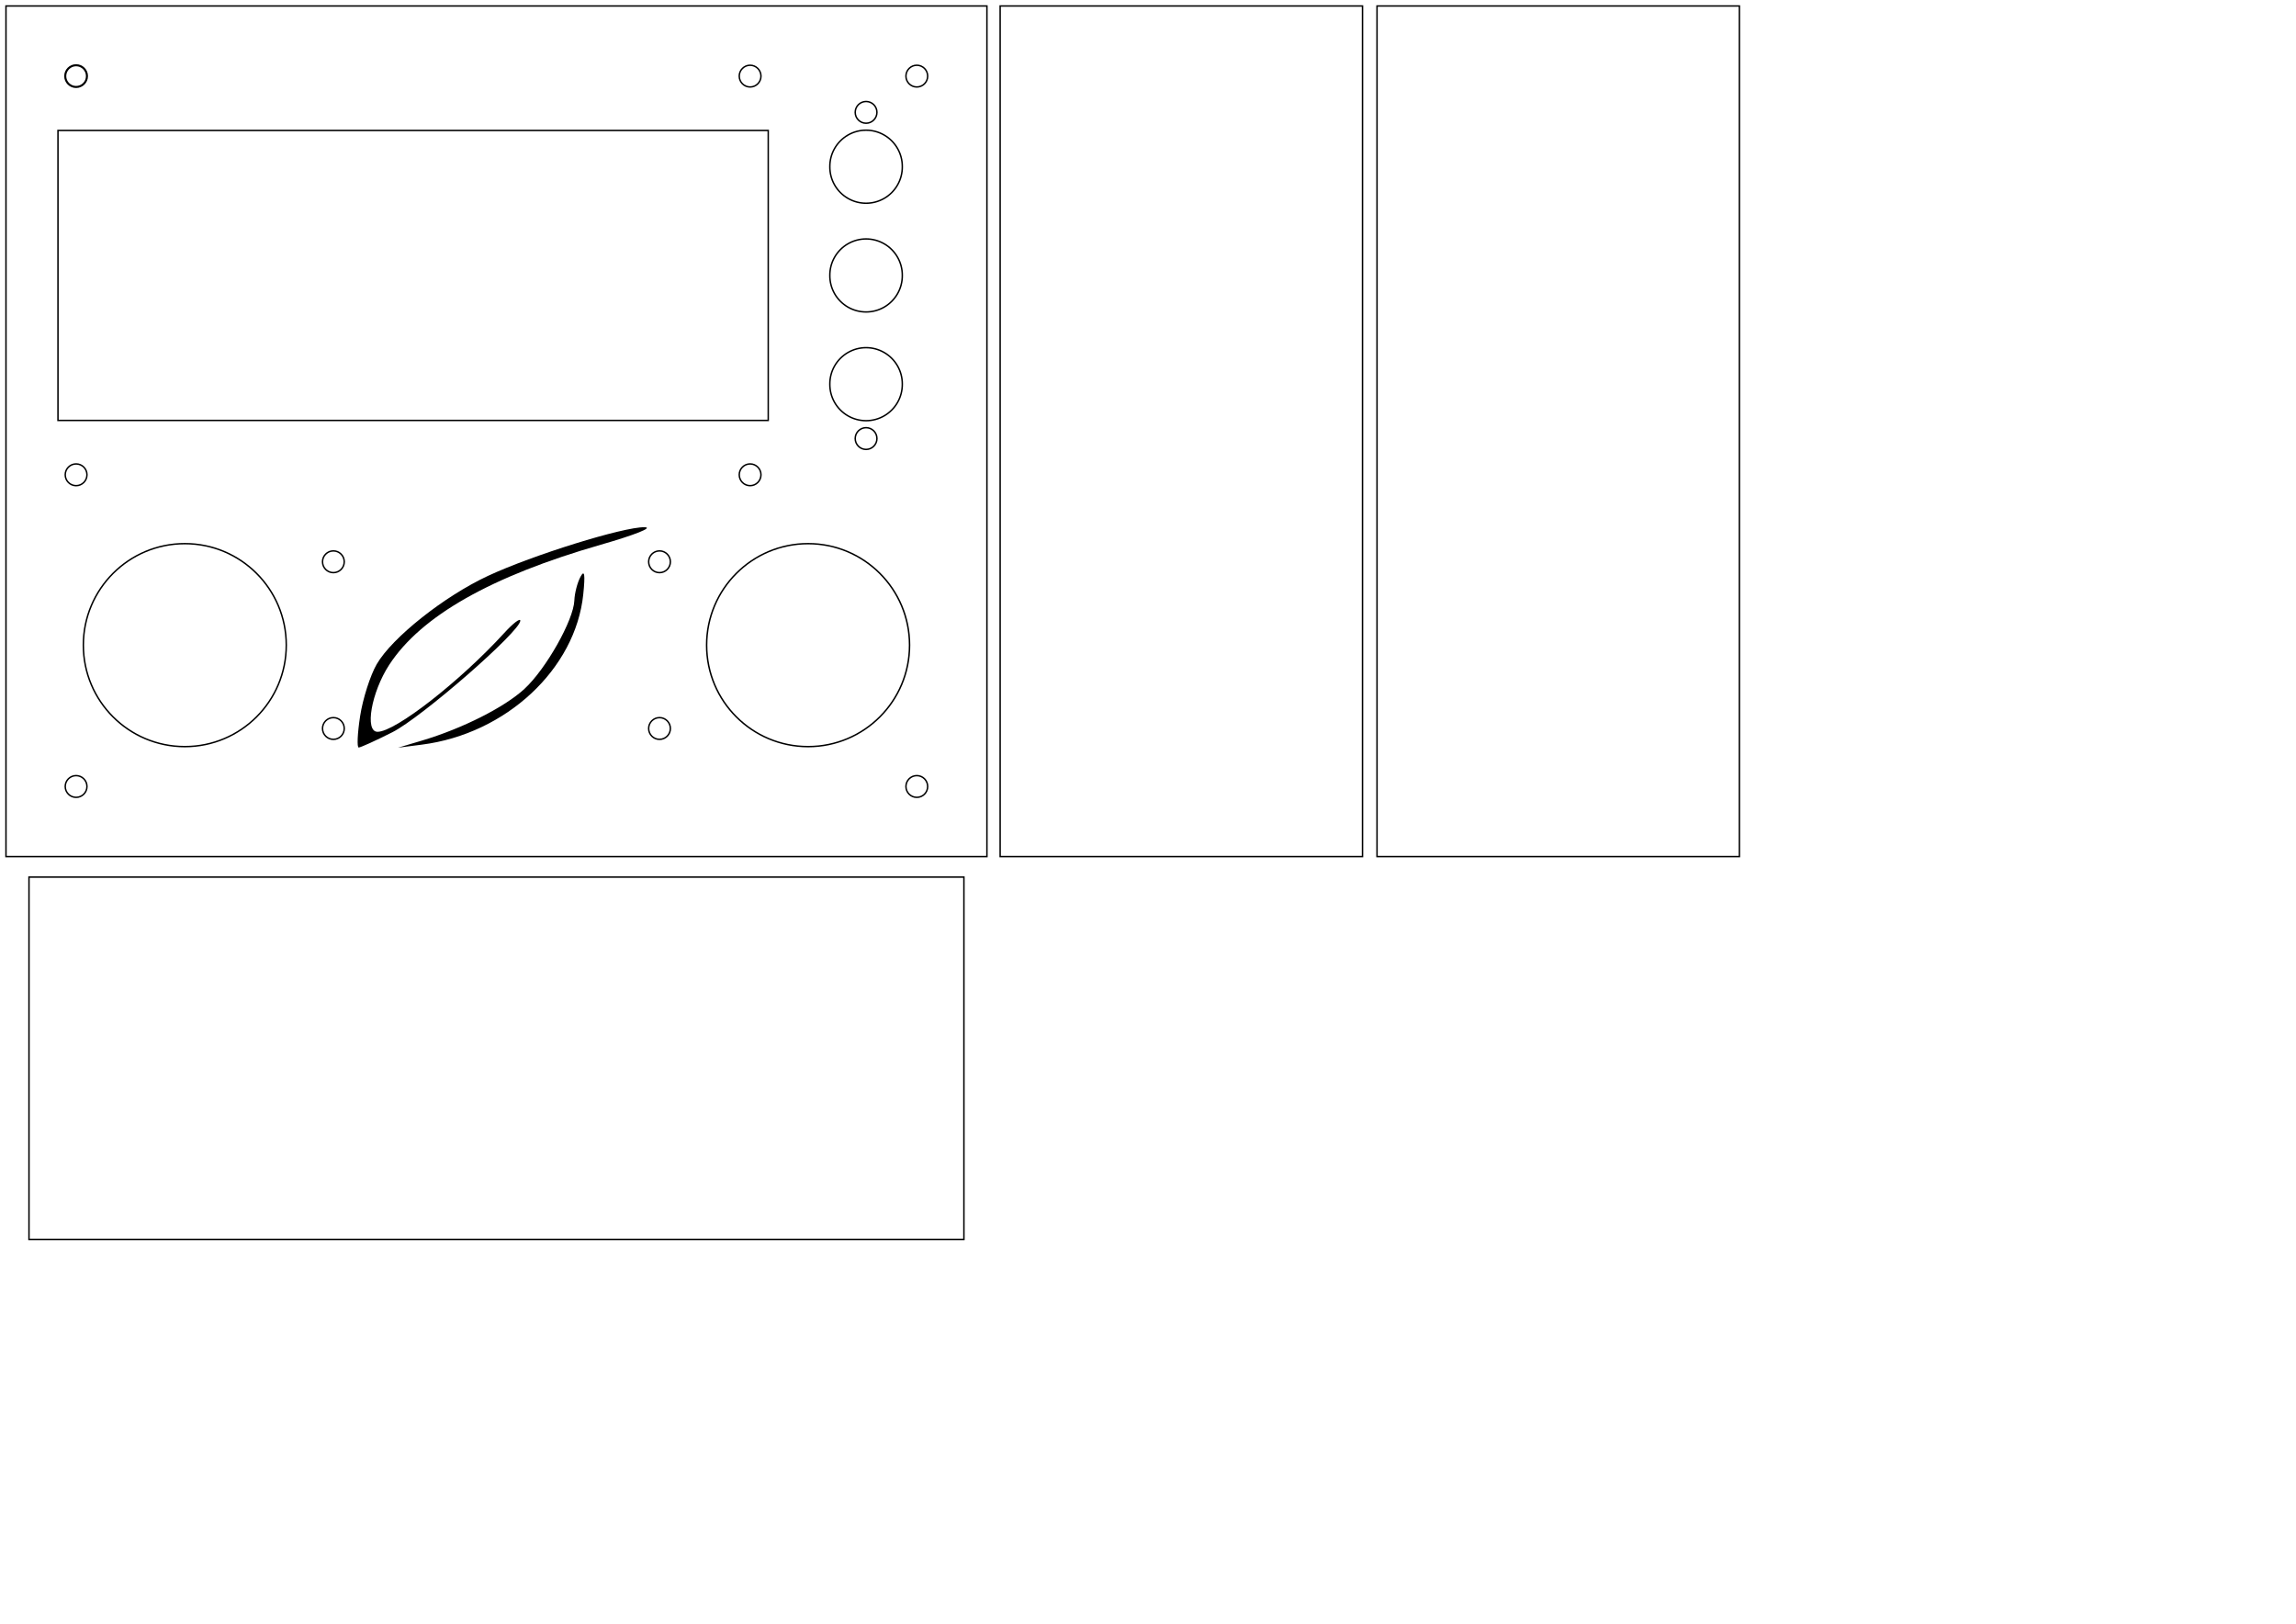
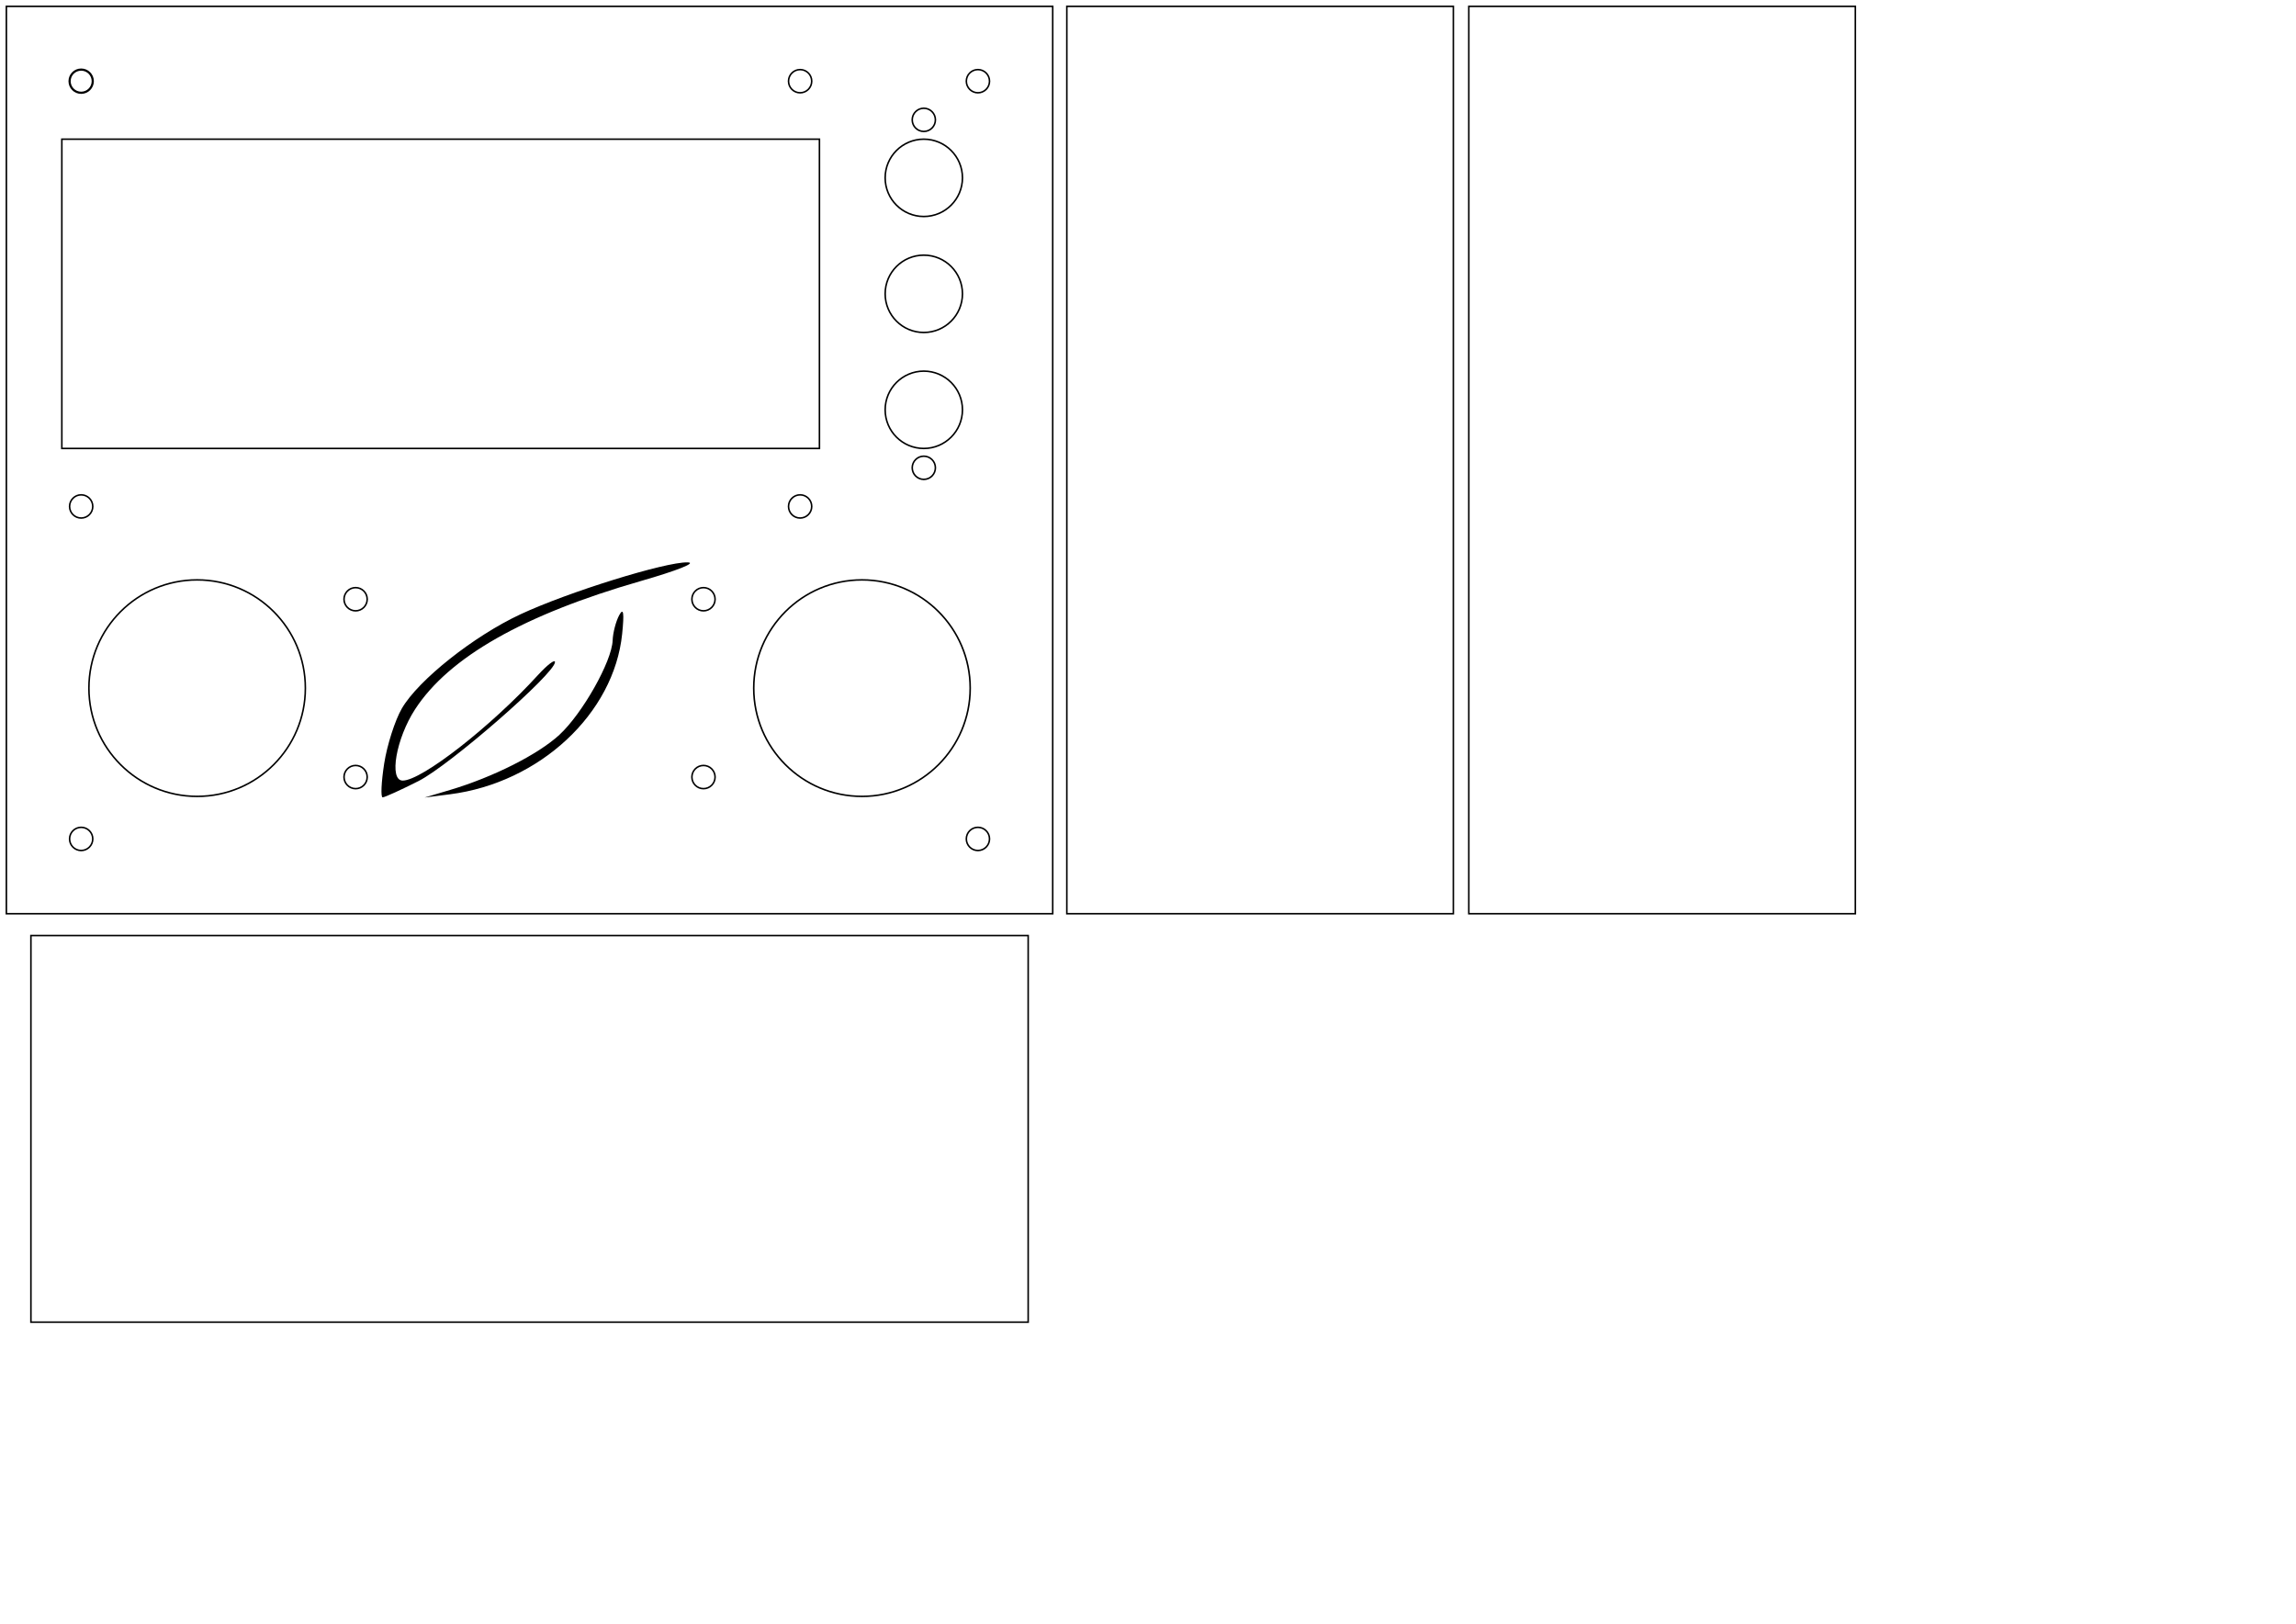
- <svg xmlns="http://www.w3.org/2000/svg" width="297mm" height="210mm" id="svg2998" version="1.1">
+ <svg xmlns="http://www.w3.org/2000/svg" width="1052.362" height="744.094" id="svg2998" version="1.1">
  <defs id="defs3000" />
-   <g id="layer1" style="display:inline">
-     <path style="fill:none;stroke:#000000;stroke-width:1px;stroke-linecap:butt;stroke-linejoin:miter;stroke-opacity:1" id="path3025" d="m 42.52,37.205 a 5.315,5.315 0 1 1 -10.63,0 5.315,5.315 0 1 1 10.63,0 z" />
-     <path style="fill:none;stroke:#000000;stroke-width:0.709;stroke-miterlimit:4;stroke-opacity:1;stroke-dasharray:none" id="path3900" d="m 453.543,37.205 a 5.315,5.315 0 1 1 -10.63,0 5.315,5.315 0 1 1 10.63,0 z" />
-     <path style="fill:none;stroke:#000000;stroke-width:0.709;stroke-miterlimit:4;stroke-opacity:1;stroke-dasharray:none" id="path3922" d="m 139.961,315.354 a 49.606,49.606 0 1 1 -99.213,0 49.606,49.606 0 1 1 99.213,0 z" />
-     <path style="fill:none;stroke:#000000;stroke-width:0.709;stroke-miterlimit:4;stroke-opacity:1;stroke-dasharray:none" id="path3928" d="m 442.913,315.354 a 48.72,49.606 0 1 1 -97.441,0 48.72,49.606 0 1 1 97.441,0 z" transform="matrix(1.018182,0,0,1,-6.281351,0)" />
-     <path style="fill:none;stroke:#000000;stroke-width:0.709;stroke-miterlimit:4;stroke-opacity:1;stroke-dasharray:none" id="path3932" d="m 453.543,384.449 a 5.315,5.315 0 1 1 -10.63,0 5.315,5.315 0 1 1 10.63,0 z" />
-     <path style="fill:none;stroke:#000000;stroke-width:0.709;stroke-miterlimit:4;stroke-opacity:1;stroke-dasharray:none" id="path3934" d="m 42.52,384.449 a 5.315,5.315 0 1 1 -10.63,0 5.315,5.315 0 1 1 10.63,0 z" />
-     <path style="fill:none;stroke:#000000;stroke-width:0.709;stroke-miterlimit:4;stroke-opacity:1;stroke-dasharray:none" id="path3952" d="m 168.307,356.102 a 5.315,5.315 0 1 1 -10.63,0 5.315,5.315 0 1 1 10.63,0 z" />
-     <path style="fill:none;stroke:#000000;stroke-width:0.709;stroke-miterlimit:4;stroke-opacity:1;stroke-dasharray:none" id="path3954" d="m 168.307,274.606 a 5.315,5.315 0 1 1 -10.63,0 5.315,5.315 0 1 1 10.63,0 z" />
-     <path style="fill:none;stroke:#000000;stroke-width:0.709;stroke-miterlimit:4;stroke-opacity:1;stroke-dasharray:none" id="path3956" d="m 327.756,274.606 a 5.315,5.315 0 1 1 -10.63,0 5.315,5.315 0 1 1 10.63,0 z" />
-     <path style="fill:none;stroke:#000000;stroke-width:0.709;stroke-miterlimit:4;stroke-opacity:1;stroke-dasharray:none" id="path3958" d="m 327.756,356.102 a 5.315,5.315 0 1 1 -10.63,0 5.315,5.315 0 1 1 10.63,0 z" />
+   <g id="layer1" style="display:inline" transform="translate(0,4.8242187e-4)">
+     <path style="fill:none;stroke:#000000;stroke-width:1px;stroke-linecap:butt;stroke-linejoin:miter;stroke-opacity:1" id="path3025" d="m 42.52,37.205 c 0,2.935 -2.38,5.315 -5.315,5.315 -2.935,0 -5.315,-2.38 -5.315,-5.315 0,-2.935 2.38,-5.315 5.315,-5.315 2.935,0 5.315,2.38 5.315,5.315 z" />
+     <path style="fill:none;stroke:#000000;stroke-width:0.709;stroke-miterlimit:4;stroke-opacity:1;stroke-dasharray:none" id="path3900" d="m 453.543,37.205 c 0,2.935 -2.38,5.315 -5.315,5.315 -2.935,0 -5.315,-2.38 -5.315,-5.315 0,-2.935 2.38,-5.315 5.315,-5.315 2.935,0 5.315,2.38 5.315,5.315 z" />
+     <path style="fill:none;stroke:#000000;stroke-width:0.709;stroke-miterlimit:4;stroke-opacity:1;stroke-dasharray:none" id="path3922" d="m 139.961,315.354 c 0,27.397 -22.209,49.606 -49.606,49.606 -27.397,0 -49.606,-22.209 -49.606,-49.606 0,-27.397 22.209,-49.606 49.606,-49.606 27.397,0 49.606,22.209 49.606,49.606 z" />
+     <path style="fill:none;stroke:#000000;stroke-width:0.709;stroke-miterlimit:4;stroke-opacity:1;stroke-dasharray:none" id="path3928" d="m 442.913,315.354 c 0,27.397 -21.813,49.606 -48.72,49.606 -26.908,0 -48.72,-22.209 -48.72,-49.606 0,-27.397 21.813,-49.606 48.72,-49.606 26.908,0 48.72,22.209 48.72,49.606 z" transform="matrix(1.018182,0,0,1,-6.281351,0)" />
+     <path style="fill:none;stroke:#000000;stroke-width:0.709;stroke-miterlimit:4;stroke-opacity:1;stroke-dasharray:none" id="path3932" d="m 453.543,384.449 c 0,2.935 -2.38,5.315 -5.315,5.315 -2.935,0 -5.315,-2.38 -5.315,-5.315 0,-2.935 2.38,-5.315 5.315,-5.315 2.935,0 5.315,2.38 5.315,5.315 z" />
+     <path style="fill:none;stroke:#000000;stroke-width:0.709;stroke-miterlimit:4;stroke-opacity:1;stroke-dasharray:none" id="path3934" d="m 42.52,384.449 c 0,2.935 -2.38,5.315 -5.315,5.315 -2.935,0 -5.315,-2.38 -5.315,-5.315 0,-2.935 2.38,-5.315 5.315,-5.315 2.935,0 5.315,2.38 5.315,5.315 z" />
+     <path style="fill:none;stroke:#000000;stroke-width:0.709;stroke-miterlimit:4;stroke-opacity:1;stroke-dasharray:none" id="path3952" d="m 168.307,356.102 c 0,2.935 -2.38,5.315 -5.315,5.315 -2.935,0 -5.315,-2.38 -5.315,-5.315 0,-2.935 2.38,-5.315 5.315,-5.315 2.935,0 5.315,2.38 5.315,5.315 z" />
+     <path style="fill:none;stroke:#000000;stroke-width:0.709;stroke-miterlimit:4;stroke-opacity:1;stroke-dasharray:none" id="path3954" d="m 168.307,274.606 c 0,2.935 -2.38,5.315 -5.315,5.315 -2.935,0 -5.315,-2.38 -5.315,-5.315 0,-2.935 2.38,-5.315 5.315,-5.315 2.935,0 5.315,2.38 5.315,5.315 z" />
+     <path style="fill:none;stroke:#000000;stroke-width:0.709;stroke-miterlimit:4;stroke-opacity:1;stroke-dasharray:none" id="path3956" d="m 327.756,274.606 c 0,2.935 -2.38,5.315 -5.315,5.315 -2.935,0 -5.315,-2.38 -5.315,-5.315 0,-2.935 2.38,-5.315 5.315,-5.315 2.935,0 5.315,2.38 5.315,5.315 z" />
+     <path style="fill:none;stroke:#000000;stroke-width:0.709;stroke-miterlimit:4;stroke-opacity:1;stroke-dasharray:none" id="path3958" d="m 327.756,356.102 c 0,2.935 -2.38,5.315 -5.315,5.315 -2.935,0 -5.315,-2.38 -5.315,-5.315 0,-2.935 2.38,-5.315 5.315,-5.315 2.935,0 5.315,2.38 5.315,5.315 z" />
    <path style="fill:#000000" d="m 176.08,349.968 c 1.32,-8.5 4.964,-19.881 8.098,-25.291 7.54,-13.016 32.932,-33.172 54.384,-43.17 21.857,-10.187 66.343,-24.011 76.564,-23.792 4.473,0.096 -4.625,3.733 -21.377,8.546 -53.664,15.419 -87.924,34.869 -103.471,58.742 -8.753,13.442 -12.108,32.714 -5.694,32.714 8.71,0 40.398,-24.719 61.988,-48.355 4.293,-4.699 7.805,-7.377 7.805,-5.95 0,5.238 -48.251,47.295 -62.545,54.515 -8.108,4.096 -15.509,7.458 -16.447,7.471 -0.938,0.011 -0.625,-6.93 0.695,-15.43 z m 30.174,12.053 c 19.728,-5.865 40.381,-16.272 50.132,-25.264 10.567,-9.743 24.066,-33.657 24.415,-43.251 0.128,-3.532 1.477,-8.733 2.997,-11.558 1.975,-3.67 2.364,-1.231 1.364,8.546 -3.738,36.532 -37.771,68.234 -78.908,73.501 l -11.666,1.494 11.666,-3.468 z" id="path4024" />
    <path style="fill:#000000" d="" id="path4022" />
    <rect style="fill:none;stroke:#000000;stroke-width:0.709;stroke-miterlimit:4;stroke-opacity:1;stroke-dasharray:none" id="rect4275" width="479.587" height="415.807" x="2.923" y="2.923" />
    <rect style="fill:none;stroke:#000000;stroke-width:0.709;stroke-miterlimit:4;stroke-opacity:1;stroke-dasharray:none" id="rect4281" width="347.244" height="141.732" x="28.346" y="63.78" />
    <text xml:space="preserve" style="font-size:61.595px;font-style:normal;font-variant:normal;font-weight:normal;font-stretch:normal;text-align:start;line-height:125%;letter-spacing:0px;word-spacing:0px;writing-mode:lr-tb;text-anchor:start;fill:#000000;fill-opacity:1;stroke:none;font-family:Copperplate;-inkscape-font-specification:Copperplate" x="-376.65" y="2.972" id="text4320" transform="scale(1.016666,0.9836072)">
      <tspan id="tspan4322" x="-376.65" y="2.972">roominator</tspan>
    </text>
-     <path style="fill:none;stroke:#000000;stroke-width:0.709;stroke-miterlimit:4;stroke-opacity:1;stroke-dasharray:none" id="path3121" d="m 42.52,232.087 a 5.315,5.315 0 1 1 -10.63,0 5.315,5.315 0 1 1 10.63,0 z" />
-     <path style="fill:none;stroke:#000000;stroke-width:0.709;stroke-miterlimit:4;stroke-opacity:1;stroke-dasharray:none" id="path3127" d="m 372.047,232.087 a 5.315,5.315 0 1 1 -10.63,0 5.315,5.315 0 1 1 10.63,0 z" />
-     <path style="fill:none;stroke:#000000;stroke-width:0.709;stroke-miterlimit:4;stroke-opacity:1;stroke-dasharray:none" id="path3129" d="m 372.047,37.205 a 5.315,5.315 0 1 1 -10.63,0 5.315,5.315 0 1 1 10.63,0 z" />
-     <path style="fill:none;stroke:#000000;stroke-width:0.709;stroke-miterlimit:4;stroke-opacity:1;stroke-dasharray:none" id="path3133" d="m 441.142,81.496 a 17.717,17.717 0 1 1 -35.433,0 17.717,17.717 0 1 1 35.433,0 z" />
-     <path style="fill:none;stroke:#000000;stroke-width:0.709;stroke-miterlimit:4;stroke-opacity:1;stroke-dasharray:none" id="path3135" d="m 441.142,134.646 a 17.717,17.717 0 1 1 -35.433,0 17.717,17.717 0 1 1 35.433,0 z" />
-     <path style="fill:none;stroke:#000000;stroke-width:0.709;stroke-miterlimit:4;stroke-opacity:1;stroke-dasharray:none" id="path3137" d="m 441.142,187.795 a 17.717,17.717 0 1 1 -35.433,0 17.717,17.717 0 1 1 35.433,0 z" />
-     <path style="fill:none;stroke:#000000;stroke-width:0.709;stroke-miterlimit:4;stroke-opacity:1;stroke-dasharray:none" id="path3139" d="m 428.74,54.921 a 5.315,5.315 0 1 1 -10.63,0 5.315,5.315 0 1 1 10.63,0 z" />
-     <path style="fill:none;stroke:#000000;stroke-width:0.709;stroke-miterlimit:4;stroke-opacity:1;stroke-dasharray:none" id="path3141" d="m 428.74,214.37 a 5.315,5.315 0 1 1 -10.63,0 5.315,5.315 0 1 1 10.63,0 z" />
+     <path style="fill:none;stroke:#000000;stroke-width:0.709;stroke-miterlimit:4;stroke-opacity:1;stroke-dasharray:none" id="path3121" d="m 42.52,232.087 c 0,2.935 -2.38,5.315 -5.315,5.315 -2.935,0 -5.315,-2.38 -5.315,-5.315 0,-2.935 2.38,-5.315 5.315,-5.315 2.935,0 5.315,2.38 5.315,5.315 z" />
+     <path style="fill:none;stroke:#000000;stroke-width:0.709;stroke-miterlimit:4;stroke-opacity:1;stroke-dasharray:none" id="path3127" d="m 372.047,232.087 c 0,2.935 -2.38,5.315 -5.315,5.315 -2.935,0 -5.315,-2.38 -5.315,-5.315 0,-2.935 2.38,-5.315 5.315,-5.315 2.935,0 5.315,2.38 5.315,5.315 z" />
+     <path style="fill:none;stroke:#000000;stroke-width:0.709;stroke-miterlimit:4;stroke-opacity:1;stroke-dasharray:none" id="path3129" d="m 372.047,37.205 c 0,2.935 -2.38,5.315 -5.315,5.315 -2.935,0 -5.315,-2.38 -5.315,-5.315 0,-2.935 2.38,-5.315 5.315,-5.315 2.935,0 5.315,2.38 5.315,5.315 z" />
+     <path style="fill:none;stroke:#000000;stroke-width:0.709;stroke-miterlimit:4;stroke-opacity:1;stroke-dasharray:none" id="path3133" d="m 441.142,81.496 c 0,9.785 -7.932,17.717 -17.717,17.717 -9.785,0 -17.717,-7.932 -17.717,-17.717 0,-9.785 7.932,-17.717 17.717,-17.717 9.785,0 17.717,7.932 17.717,17.717 z" />
+     <path style="fill:none;stroke:#000000;stroke-width:0.709;stroke-miterlimit:4;stroke-opacity:1;stroke-dasharray:none" id="path3135" d="m 441.142,134.646 c 0,9.785 -7.932,17.717 -17.717,17.717 -9.785,0 -17.717,-7.932 -17.717,-17.717 0,-9.785 7.932,-17.717 17.717,-17.717 9.785,0 17.717,7.932 17.717,17.717 z" />
+     <path style="fill:none;stroke:#000000;stroke-width:0.709;stroke-miterlimit:4;stroke-opacity:1;stroke-dasharray:none" id="path3137" d="m 441.142,187.795 c 0,9.785 -7.932,17.717 -17.717,17.717 -9.785,0 -17.717,-7.932 -17.717,-17.717 0,-9.785 7.932,-17.717 17.717,-17.717 9.785,0 17.717,7.932 17.717,17.717 z" />
+     <path style="fill:none;stroke:#000000;stroke-width:0.709;stroke-miterlimit:4;stroke-opacity:1;stroke-dasharray:none" id="path3139" d="m 428.74,54.921 c 0,2.935 -2.38,5.315 -5.315,5.315 -2.935,0 -5.315,-2.38 -5.315,-5.315 0,-2.935 2.38,-5.315 5.315,-5.315 2.935,0 5.315,2.38 5.315,5.315 z" />
+     <path style="fill:none;stroke:#000000;stroke-width:0.709;stroke-miterlimit:4;stroke-opacity:1;stroke-dasharray:none" id="path3141" d="m 428.74,214.37 c 0,2.935 -2.38,5.315 -5.315,5.315 -2.935,0 -5.315,-2.38 -5.315,-5.315 0,-2.935 2.38,-5.315 5.315,-5.315 2.935,0 5.315,2.38 5.315,5.315 z" />
    <path style="fill:none;stroke:#000000;stroke-width:0.709;stroke-miterlimit:4;stroke-opacity:1;stroke-dasharray:none" d="m -118.657,-96.475 0,35.406 11.25,0 0,-17.719 11.219,0 0,17.719 31.875,0 0,-35.406 -31.875,0 -11.219,0 -11.25,0 z m 38.406,12.375 c 2.935,0 5.312,2.377 5.312,5.312 0,2.935 -2.377,5.344 -5.312,5.344 -2.935,0 -5.312,-2.408 -5.312,-5.344 0,-2.935 2.377,-5.312 5.312,-5.312 z" id="path3224" />
    <path id="path3278" d="m -148.928,-71.198 c -4.892,0 -8.844,3.951 -8.844,8.844 0,4.892 3.951,8.875 8.844,8.875 4.892,0 8.875,-3.983 8.875,-8.875 0,-4.892 -3.983,-8.844 -8.875,-8.844 z m 0,3.531 c 2.935,0 5.312,2.377 5.312,5.312 0,2.935 -2.377,5.312 -5.312,5.312 -2.935,0 -5.312,-2.377 -5.312,-5.312 0,-2.935 2.377,-5.312 5.312,-5.312 z" style="fill:none;stroke:#000000;stroke-width:0.709;stroke-miterlimit:4;stroke-opacity:1;stroke-dasharray:none" />
    <rect style="fill:none;stroke:#000000;stroke-width:0.709;stroke-miterlimit:4;stroke-opacity:1;stroke-dasharray:none" id="rect3298" width="177.165" height="415.807" x="488.976" y="2.923" />
    <rect style="fill:none;stroke:#000000;stroke-width:0.709;stroke-miterlimit:4;stroke-opacity:1;stroke-dasharray:none" id="rect3304" width="177.165" height="415.807" x="673.228" y="2.923" />
    <rect style="fill:none;stroke:#000000;stroke-width:0.709;stroke-miterlimit:4;stroke-opacity:1;stroke-dasharray:none" id="rect3310" width="457.087" height="177.165" x="14.173" y="428.74" />
  </g>
</svg>
